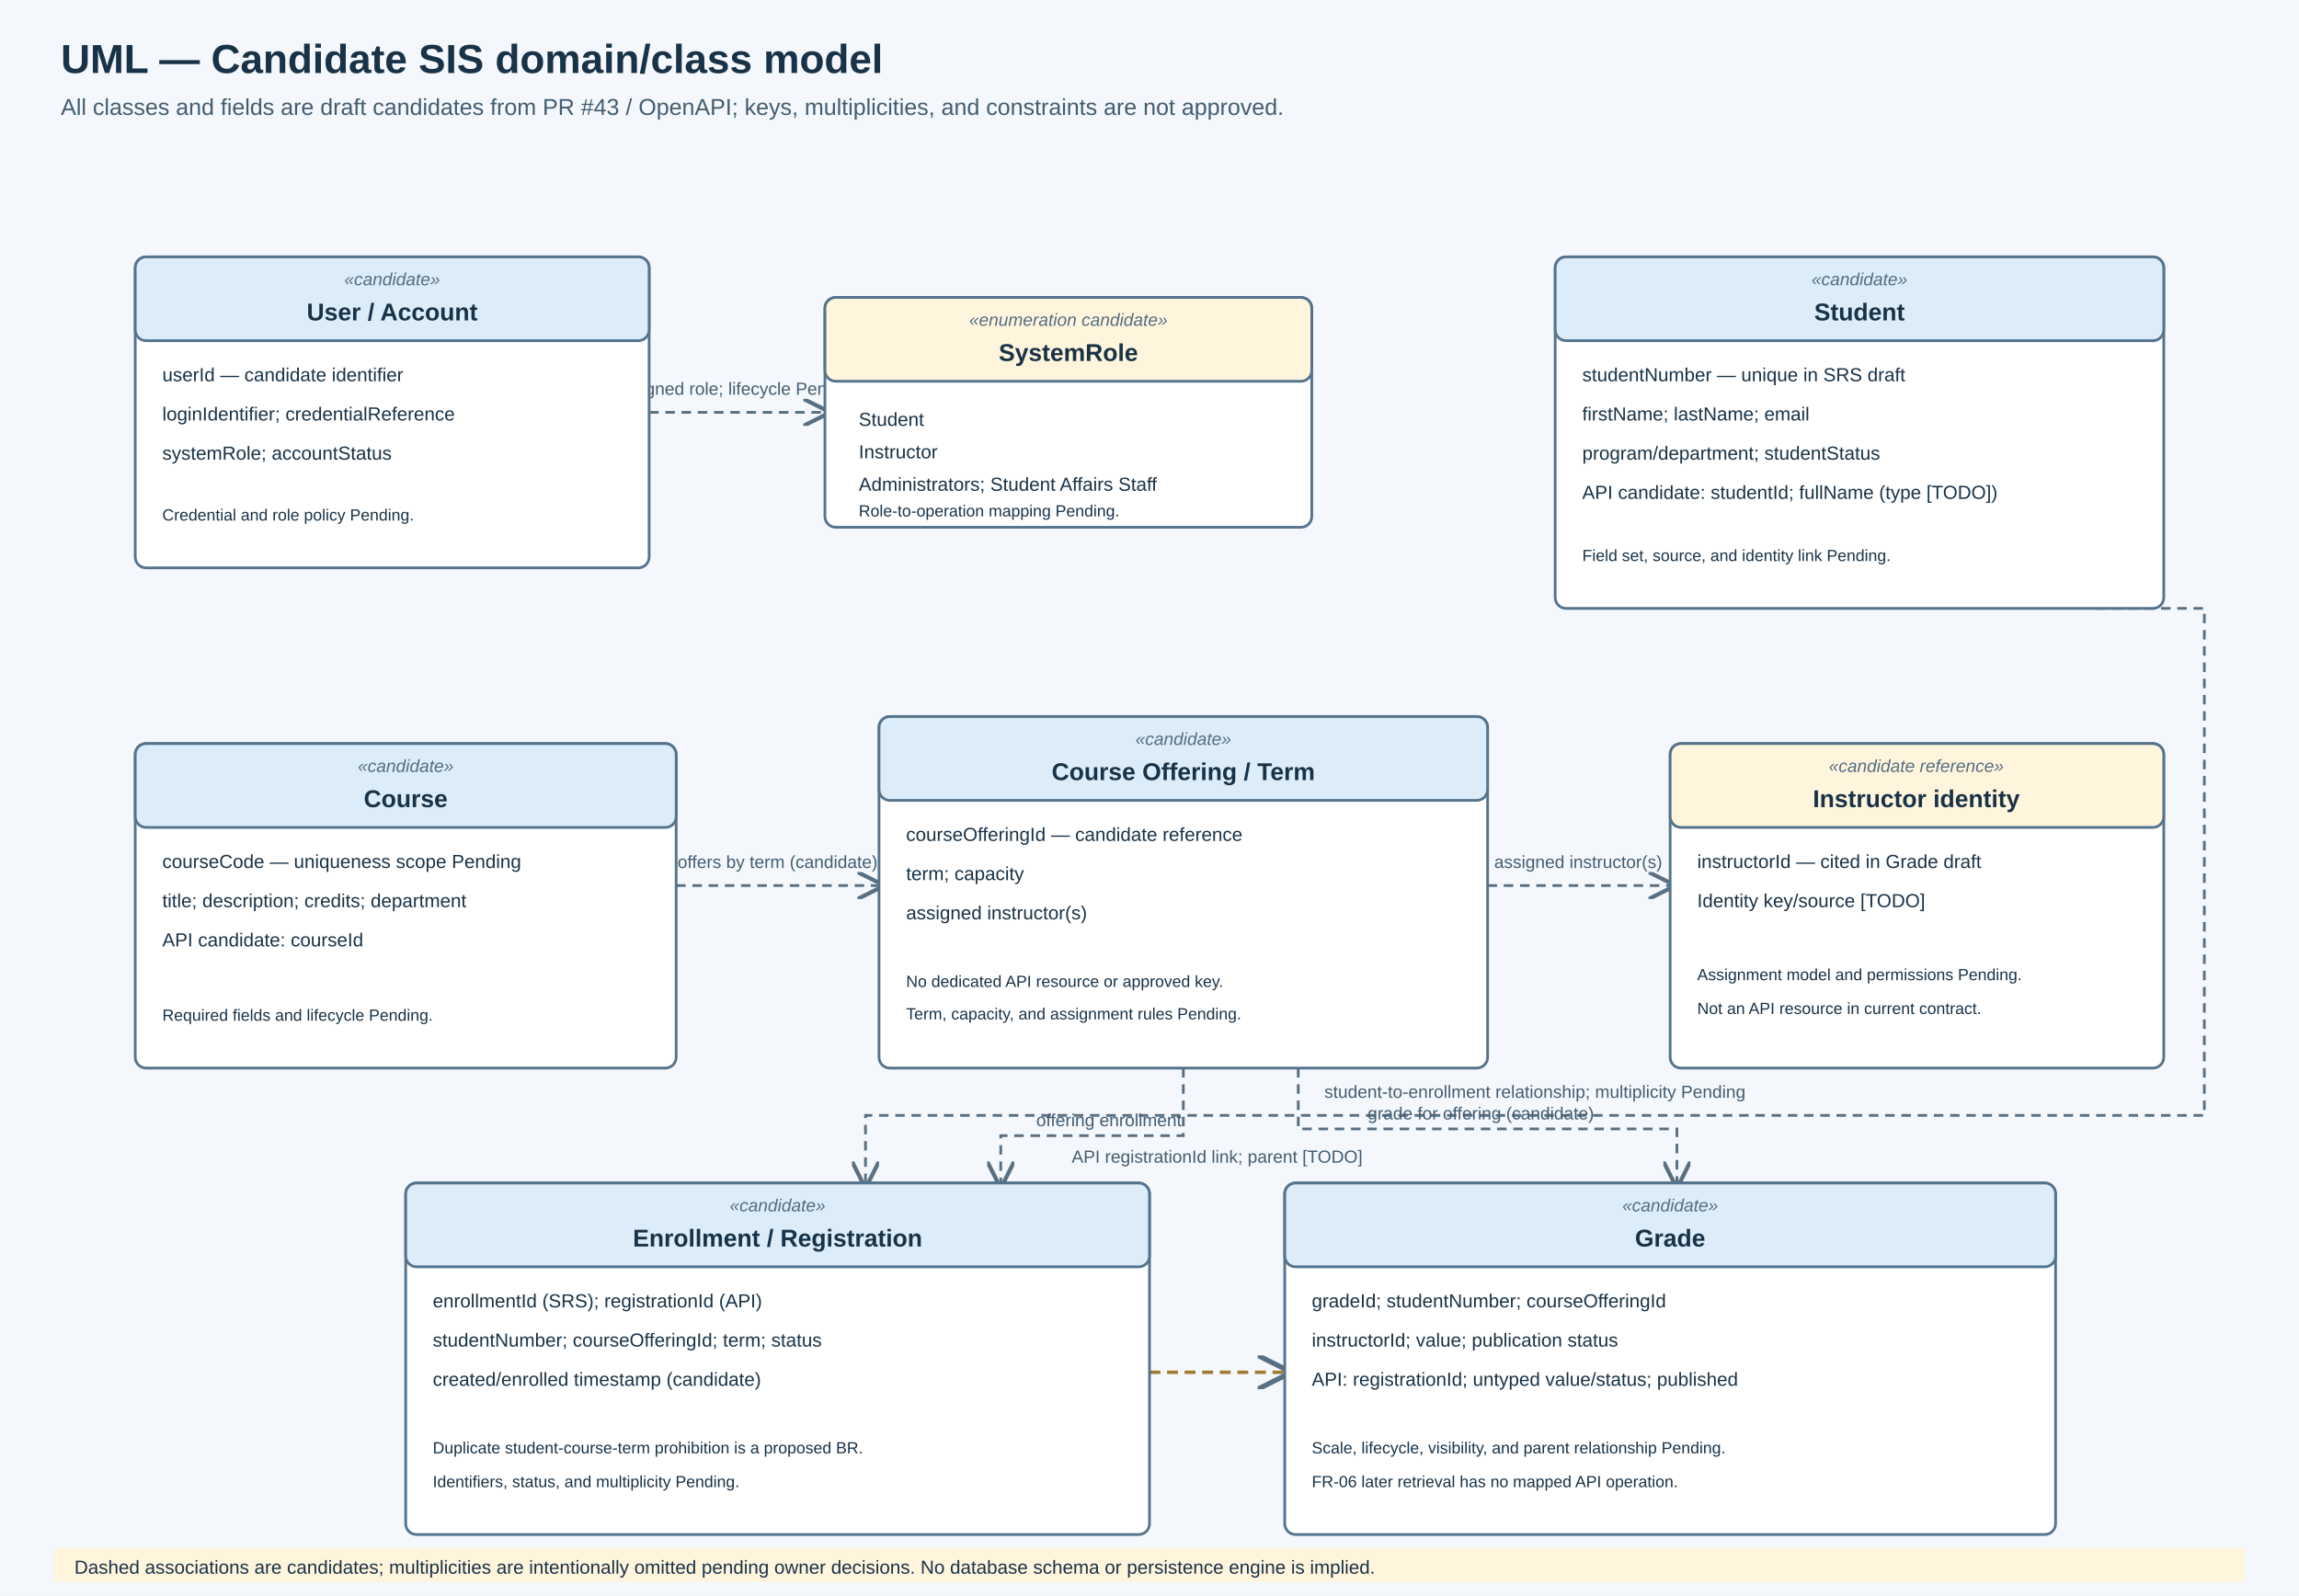
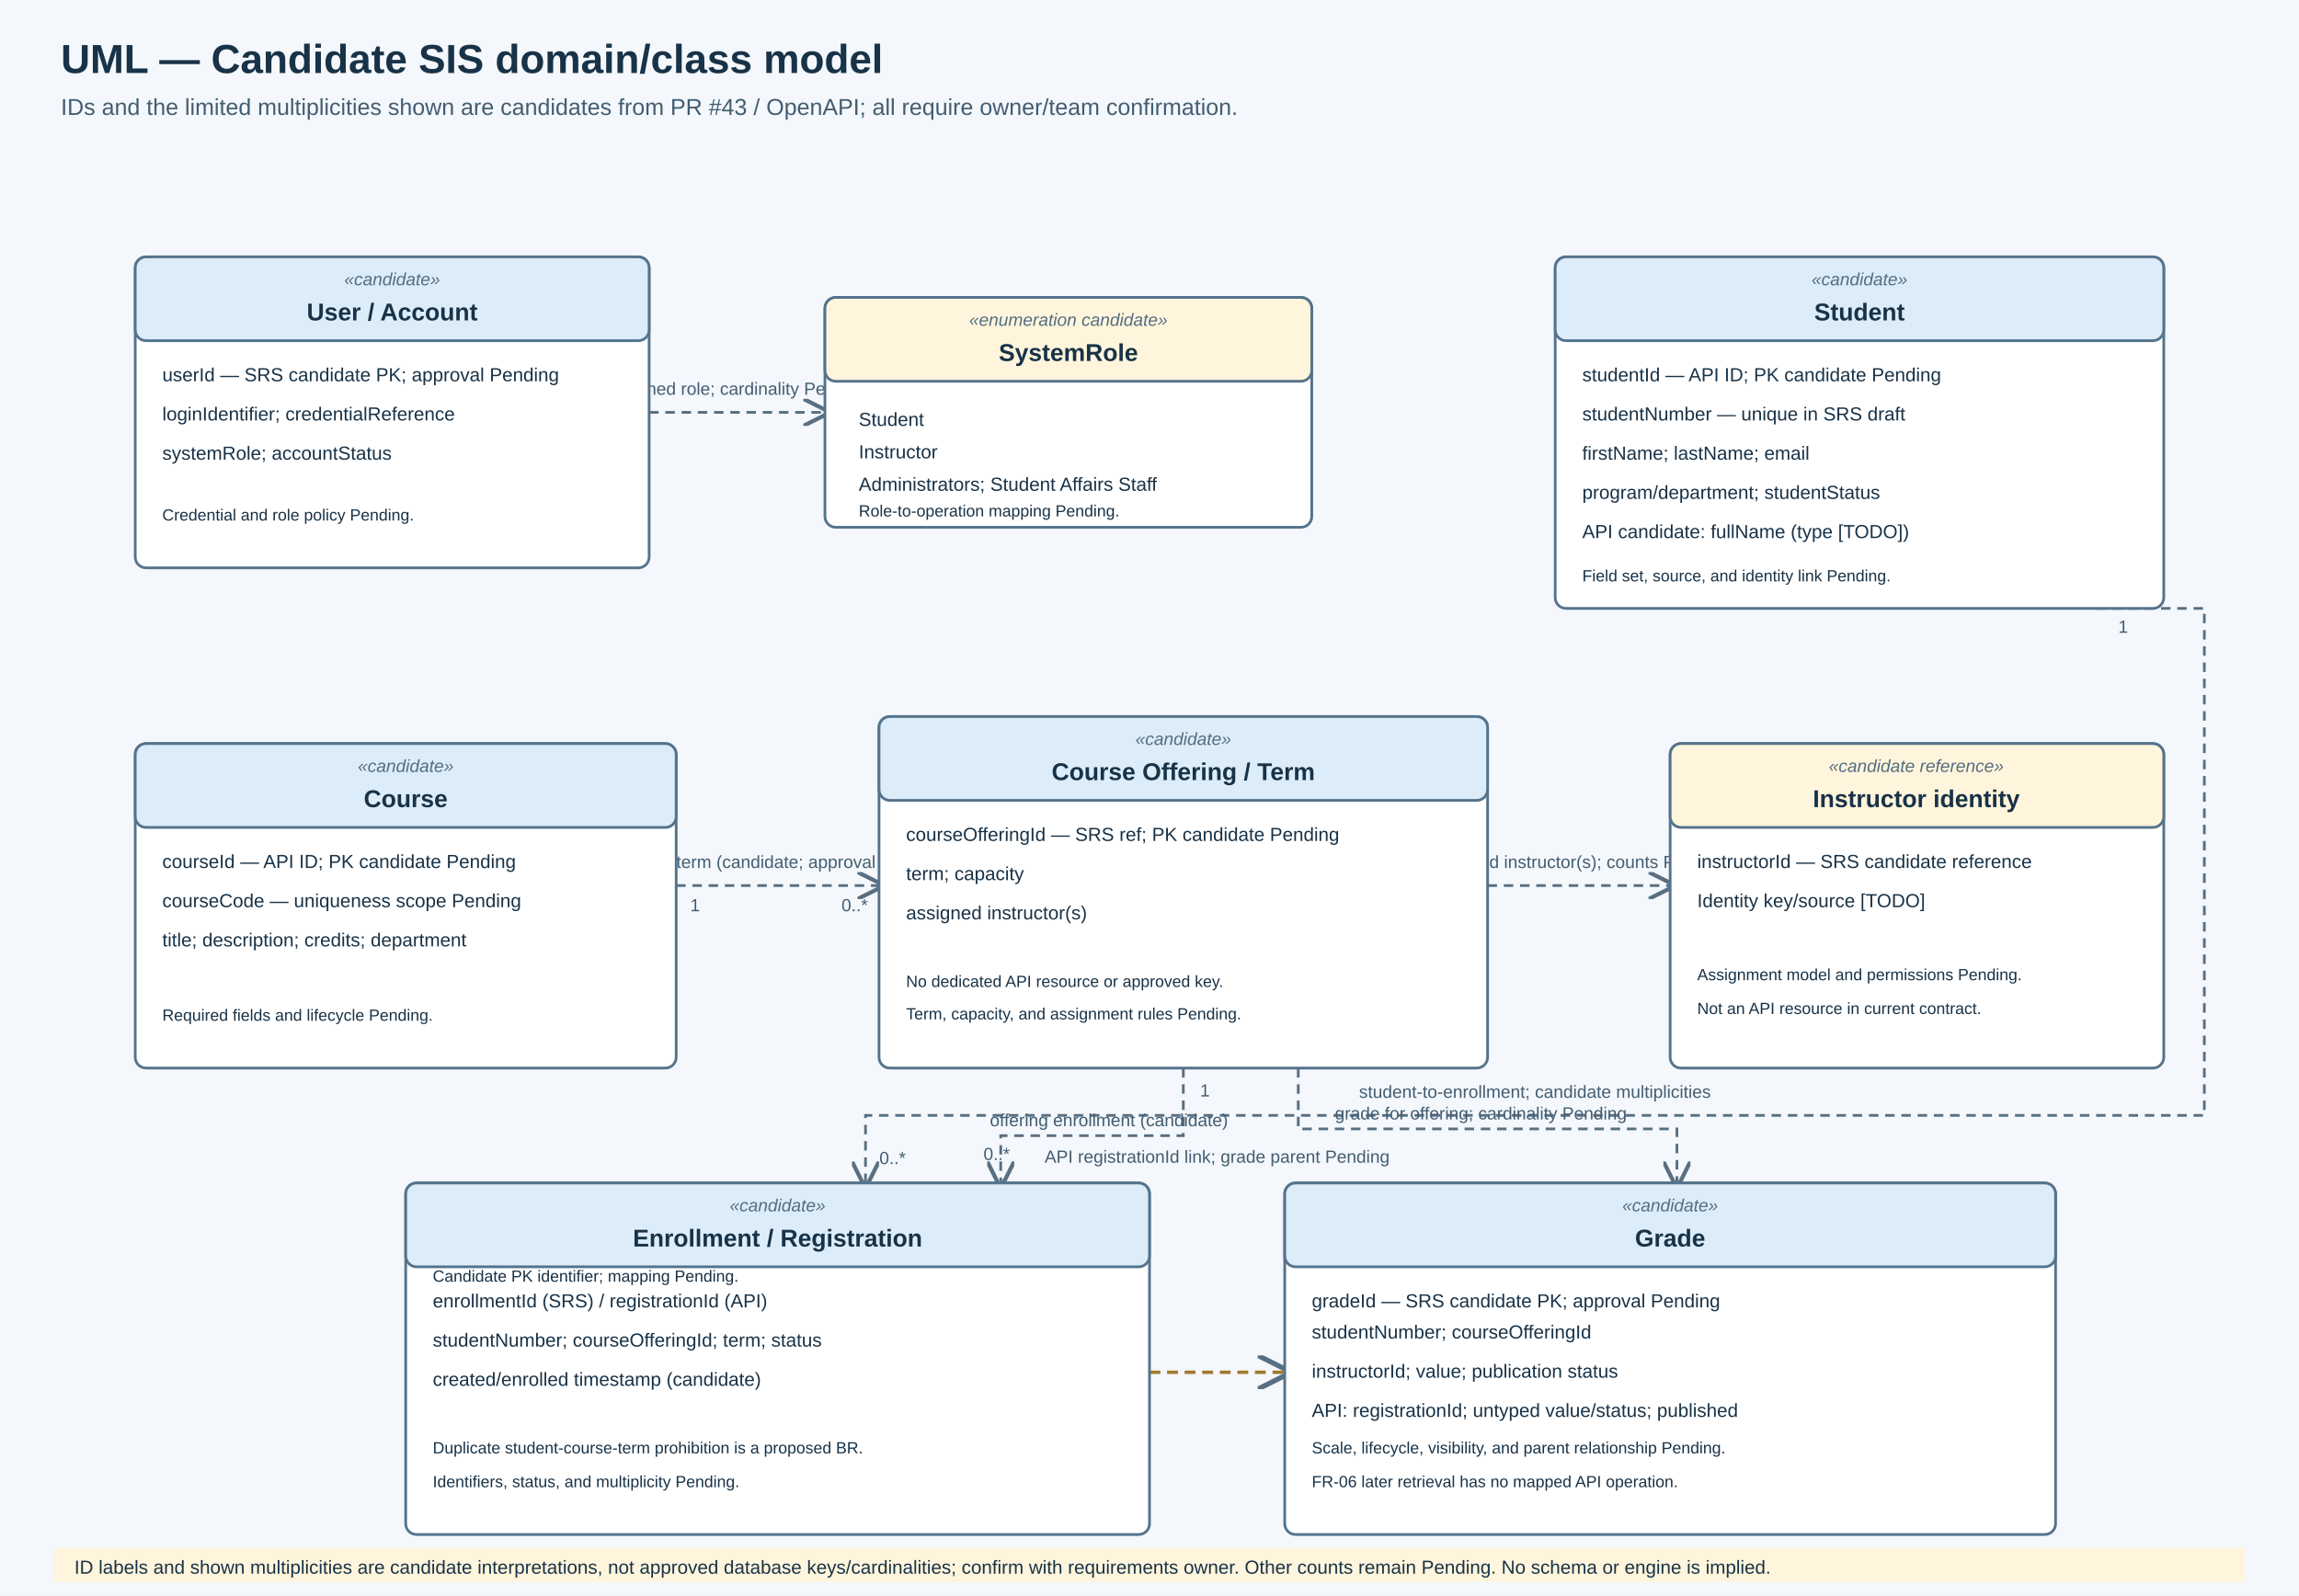
<svg xmlns="http://www.w3.org/2000/svg" width="1700" height="1180" viewBox="0 0 1700 1180" role="img" aria-labelledby="title description">
  <defs>
    <marker id="openArrow" markerWidth="10" markerHeight="10" refX="8" refY="5" orient="auto" markerUnits="strokeWidth">
      <path d="M0,0 L10,5 L0,10" fill="none" stroke="#596f82" stroke-width="1.5" />
    </marker>
    <style>
      text { font-family: Arial, Helvetica, sans-serif; fill: #183247; }
      .title { font-size: 30px; font-weight: 700; }
      .subtitle { font-size: 17px; fill: #425d72; }
      .class-name { font-size: 18px; font-weight: 700; }
      .stereo { font-size: 13px; font-style: italic; fill: #536d81; }
      .attr { font-size: 14px; }
      .edge { font-size: 13px; fill: #425d72; }
      .note { font-size: 14px; }
    </style>
  </defs>
  <rect width="1700" height="1180" fill="#f4f7fb" />
  <text class="title" x="45" y="54">UML — Candidate SIS domain/class model</text>
-   <text class="subtitle" x="45" y="85">All classes and fields are draft candidates from PR #43 / OpenAPI; keys, multiplicities, and constraints are not approved.</text>
+   <text class="subtitle" x="45" y="85">IDs and the limited multiplicities shown are candidates from PR #43 / OpenAPI; all require owner/team confirmation.</text>
  <path d="M480 305 H610" fill="none" stroke="#596f82" stroke-width="2" stroke-dasharray="7 5" marker-end="url(#openArrow)" />
-   <text class="edge" x="545" y="292" text-anchor="middle">assigned role; lifecycle Pending</text>
+   <text class="edge" x="545" y="292" text-anchor="middle">assigned role; cardinality Pending</text>
  <path d="M500 655 H650" fill="none" stroke="#596f82" stroke-width="2" stroke-dasharray="7 5" marker-end="url(#openArrow)" />
-   <text class="edge" x="575" y="642" text-anchor="middle">offers by term (candidate)</text>
+   <text class="edge" x="575" y="642" text-anchor="middle">offers by term (candidate; approval Pending)</text>
+   <text class="edge" x="514" y="674" text-anchor="middle">1</text>
+   <text class="edge" x="632" y="674" text-anchor="middle">0..*</text>
  <path d="M1100 655 H1235" fill="none" stroke="#596f82" stroke-width="2" stroke-dasharray="7 5" marker-end="url(#openArrow)" />
-   <text class="edge" x="1167" y="642" text-anchor="middle">assigned instructor(s)</text>
+   <text class="edge" x="1167" y="642" text-anchor="middle">assigned instructor(s); counts Pending</text>
  <path d="M1550 450 H1630 V825 H640 V875" fill="none" stroke="#596f82" stroke-width="2" stroke-dasharray="7 5" marker-end="url(#openArrow)" />
-   <text class="edge" x="1135" y="812" text-anchor="middle">student-to-enrollment relationship; multiplicity Pending</text>
+   <text class="edge" x="1135" y="812" text-anchor="middle">student-to-enrollment; candidate multiplicities</text>
+   <text class="edge" x="1570" y="468" text-anchor="middle">1</text>
+   <text class="edge" x="660" y="861" text-anchor="middle">0..*</text>
  <path d="M875 790 V840 H740 V875" fill="none" stroke="#596f82" stroke-width="2" stroke-dasharray="7 5" marker-end="url(#openArrow)" />
-   <text class="edge" x="820" y="833" text-anchor="middle">offering enrollment</text>
+   <text class="edge" x="820" y="833" text-anchor="middle">offering enrollment (candidate)</text>
+   <text class="edge" x="891" y="811" text-anchor="middle">1</text>
+   <text class="edge" x="737" y="858" text-anchor="middle">0..*</text>
  <path d="M960 790 V835 H1240 V875" fill="none" stroke="#596f82" stroke-width="2" stroke-dasharray="7 5" marker-end="url(#openArrow)" />
-   <text class="edge" x="1095" y="828" text-anchor="middle">grade for offering (candidate)</text>
+   <text class="edge" x="1095" y="828" text-anchor="middle">grade for offering; cardinality Pending</text>
  <path d="M850 1015 H950" fill="none" stroke="#a17a2d" stroke-width="2.5" stroke-dasharray="8 5" marker-end="url(#openArrow)" />
-   <text class="edge" x="900" y="860" text-anchor="middle">API registrationId link; parent [TODO]</text>
+   <text class="edge" x="900" y="860" text-anchor="middle">API registrationId link; grade parent Pending</text>
  <g>
    <rect x="100" y="190" width="380" height="230" rx="8" fill="#ffffff" stroke="#54738c" stroke-width="2" />
    <rect x="100" y="190" width="380" height="62" rx="8" fill="#dcecf8" stroke="#54738c" stroke-width="2" />
    <text class="stereo" x="290" y="211" text-anchor="middle">«candidate»</text>
    <text class="class-name" x="290" y="237" text-anchor="middle">User / Account</text>
-     <text class="attr" x="120" y="282">userId — candidate identifier</text>
+     <text class="attr" x="120" y="282">userId — SRS candidate PK; approval Pending</text>
    <text class="attr" x="120" y="311">loginIdentifier; credentialReference</text>
    <text class="attr" x="120" y="340">systemRole; accountStatus</text>
    <text class="small" x="120" y="385">Credential and role policy Pending.</text>
  </g>
  <g>
    <rect x="610" y="220" width="360" height="170" rx="8" fill="#ffffff" stroke="#54738c" stroke-width="2" />
    <rect x="610" y="220" width="360" height="62" rx="8" fill="#fff5dc" stroke="#54738c" stroke-width="2" />
    <text class="stereo" x="790" y="241" text-anchor="middle">«enumeration candidate»</text>
    <text class="class-name" x="790" y="267" text-anchor="middle">SystemRole</text>
    <text class="attr" x="635" y="315">Student</text>
    <text class="attr" x="635" y="339">Instructor</text>
    <text class="attr" x="635" y="363">Administrators; Student Affairs Staff</text>
    <text class="small" x="635" y="382">Role-to-operation mapping Pending.</text>
  </g>
  <g>
    <rect x="1150" y="190" width="450" height="260" rx="8" fill="#ffffff" stroke="#54738c" stroke-width="2" />
    <rect x="1150" y="190" width="450" height="62" rx="8" fill="#dcecf8" stroke="#54738c" stroke-width="2" />
    <text class="stereo" x="1375" y="211" text-anchor="middle">«candidate»</text>
    <text class="class-name" x="1375" y="237" text-anchor="middle">Student</text>
-     <text class="attr" x="1170" y="282">studentNumber — unique in SRS draft</text>
-     <text class="attr" x="1170" y="311">firstName; lastName; email</text>
-     <text class="attr" x="1170" y="340">program/department; studentStatus</text>
-     <text class="attr" x="1170" y="369">API candidate: studentId; fullName (type [TODO])</text>
-     <text class="small" x="1170" y="415">Field set, source, and identity link Pending.</text>
+     <text class="attr" x="1170" y="282">studentId — API ID; PK candidate Pending</text>
+     <text class="attr" x="1170" y="311">studentNumber — unique in SRS draft</text>
+     <text class="attr" x="1170" y="340">firstName; lastName; email</text>
+     <text class="attr" x="1170" y="369">program/department; studentStatus</text>
+     <text class="attr" x="1170" y="398">API candidate: fullName (type [TODO])</text>
+     <text class="small" x="1170" y="430">Field set, source, and identity link Pending.</text>
  </g>
  <g>
    <rect x="100" y="550" width="400" height="240" rx="8" fill="#ffffff" stroke="#54738c" stroke-width="2" />
    <rect x="100" y="550" width="400" height="62" rx="8" fill="#dcecf8" stroke="#54738c" stroke-width="2" />
    <text class="stereo" x="300" y="571" text-anchor="middle">«candidate»</text>
    <text class="class-name" x="300" y="597" text-anchor="middle">Course</text>
-     <text class="attr" x="120" y="642">courseCode — uniqueness scope Pending</text>
-     <text class="attr" x="120" y="671">title; description; credits; department</text>
-     <text class="attr" x="120" y="700">API candidate: courseId</text>
+     <text class="attr" x="120" y="642">courseId — API ID; PK candidate Pending</text>
+     <text class="attr" x="120" y="671">courseCode — uniqueness scope Pending</text>
+     <text class="attr" x="120" y="700">title; description; credits; department</text>
    <text class="small" x="120" y="755">Required fields and lifecycle Pending.</text>
  </g>
  <g>
    <rect x="650" y="530" width="450" height="260" rx="8" fill="#ffffff" stroke="#54738c" stroke-width="2" />
    <rect x="650" y="530" width="450" height="62" rx="8" fill="#dcecf8" stroke="#54738c" stroke-width="2" />
    <text class="stereo" x="875" y="551" text-anchor="middle">«candidate»</text>
    <text class="class-name" x="875" y="577" text-anchor="middle">Course Offering / Term</text>
-     <text class="attr" x="670" y="622">courseOfferingId — candidate reference</text>
+     <text class="attr" x="670" y="622">courseOfferingId — SRS ref; PK candidate Pending</text>
    <text class="attr" x="670" y="651">term; capacity</text>
    <text class="attr" x="670" y="680">assigned instructor(s)</text>
    <text class="small" x="670" y="730">No dedicated API resource or approved key.</text>
    <text class="small" x="670" y="754">Term, capacity, and assignment rules Pending.</text>
  </g>
  <g>
    <rect x="1235" y="550" width="365" height="240" rx="8" fill="#ffffff" stroke="#54738c" stroke-width="2" />
    <rect x="1235" y="550" width="365" height="62" rx="8" fill="#fff5dc" stroke="#54738c" stroke-width="2" />
    <text class="stereo" x="1417" y="571" text-anchor="middle">«candidate reference»</text>
    <text class="class-name" x="1417" y="597" text-anchor="middle">Instructor identity</text>
-     <text class="attr" x="1255" y="642">instructorId — cited in Grade draft</text>
+     <text class="attr" x="1255" y="642">instructorId — SRS candidate reference</text>
    <text class="attr" x="1255" y="671">Identity key/source [TODO]</text>
    <text class="small" x="1255" y="725">Assignment model and permissions Pending.</text>
    <text class="small" x="1255" y="750">Not an API resource in current contract.</text>
  </g>
  <g>
    <rect x="300" y="875" width="550" height="260" rx="8" fill="#ffffff" stroke="#54738c" stroke-width="2" />
    <rect x="300" y="875" width="550" height="62" rx="8" fill="#dcecf8" stroke="#54738c" stroke-width="2" />
    <text class="stereo" x="575" y="896" text-anchor="middle">«candidate»</text>
    <text class="class-name" x="575" y="922" text-anchor="middle">Enrollment / Registration</text>
-     <text class="attr" x="320" y="967">enrollmentId (SRS); registrationId (API)</text>
+     <text class="attr" x="320" y="967">enrollmentId (SRS) / registrationId (API)</text>
+     <text class="small" x="320" y="948">Candidate PK identifier; mapping Pending.</text>
    <text class="attr" x="320" y="996">studentNumber; courseOfferingId; term; status</text>
    <text class="attr" x="320" y="1025">created/enrolled timestamp (candidate)</text>
    <text class="small" x="320" y="1075">Duplicate student-course-term prohibition is a proposed BR.</text>
    <text class="small" x="320" y="1100">Identifiers, status, and multiplicity Pending.</text>
  </g>
  <g>
    <rect x="950" y="875" width="570" height="260" rx="8" fill="#ffffff" stroke="#54738c" stroke-width="2" />
    <rect x="950" y="875" width="570" height="62" rx="8" fill="#dcecf8" stroke="#54738c" stroke-width="2" />
    <text class="stereo" x="1235" y="896" text-anchor="middle">«candidate»</text>
    <text class="class-name" x="1235" y="922" text-anchor="middle">Grade</text>
-     <text class="attr" x="970" y="967">gradeId; studentNumber; courseOfferingId</text>
-     <text class="attr" x="970" y="996">instructorId; value; publication status</text>
-     <text class="attr" x="970" y="1025">API: registrationId; untyped value/status; published</text>
+     <text class="attr" x="970" y="967">gradeId — SRS candidate PK; approval Pending</text>
+     <text class="attr" x="970" y="990">studentNumber; courseOfferingId</text>
+     <text class="attr" x="970" y="1019">instructorId; value; publication status</text>
+     <text class="attr" x="970" y="1048">API: registrationId; untyped value/status; published</text>
    <text class="small" x="970" y="1075">Scale, lifecycle, visibility, and parent relationship Pending.</text>
    <text class="small" x="970" y="1100">FR-06 later retrieval has no mapped API operation.</text>
  </g>
  <rect x="40" y="1145" width="1620" height="25" fill="#fff5dc" />
-   <text class="note" x="55" y="1164">Dashed associations are candidates; multiplicities are intentionally omitted pending owner decisions. No database schema or persistence engine is implied.</text>
+   <text class="note" x="55" y="1164">ID labels and shown multiplicities are candidate interpretations, not approved database keys/cardinalities; confirm with requirements owner. Other counts remain Pending. No schema or engine is implied.</text>
</svg>
